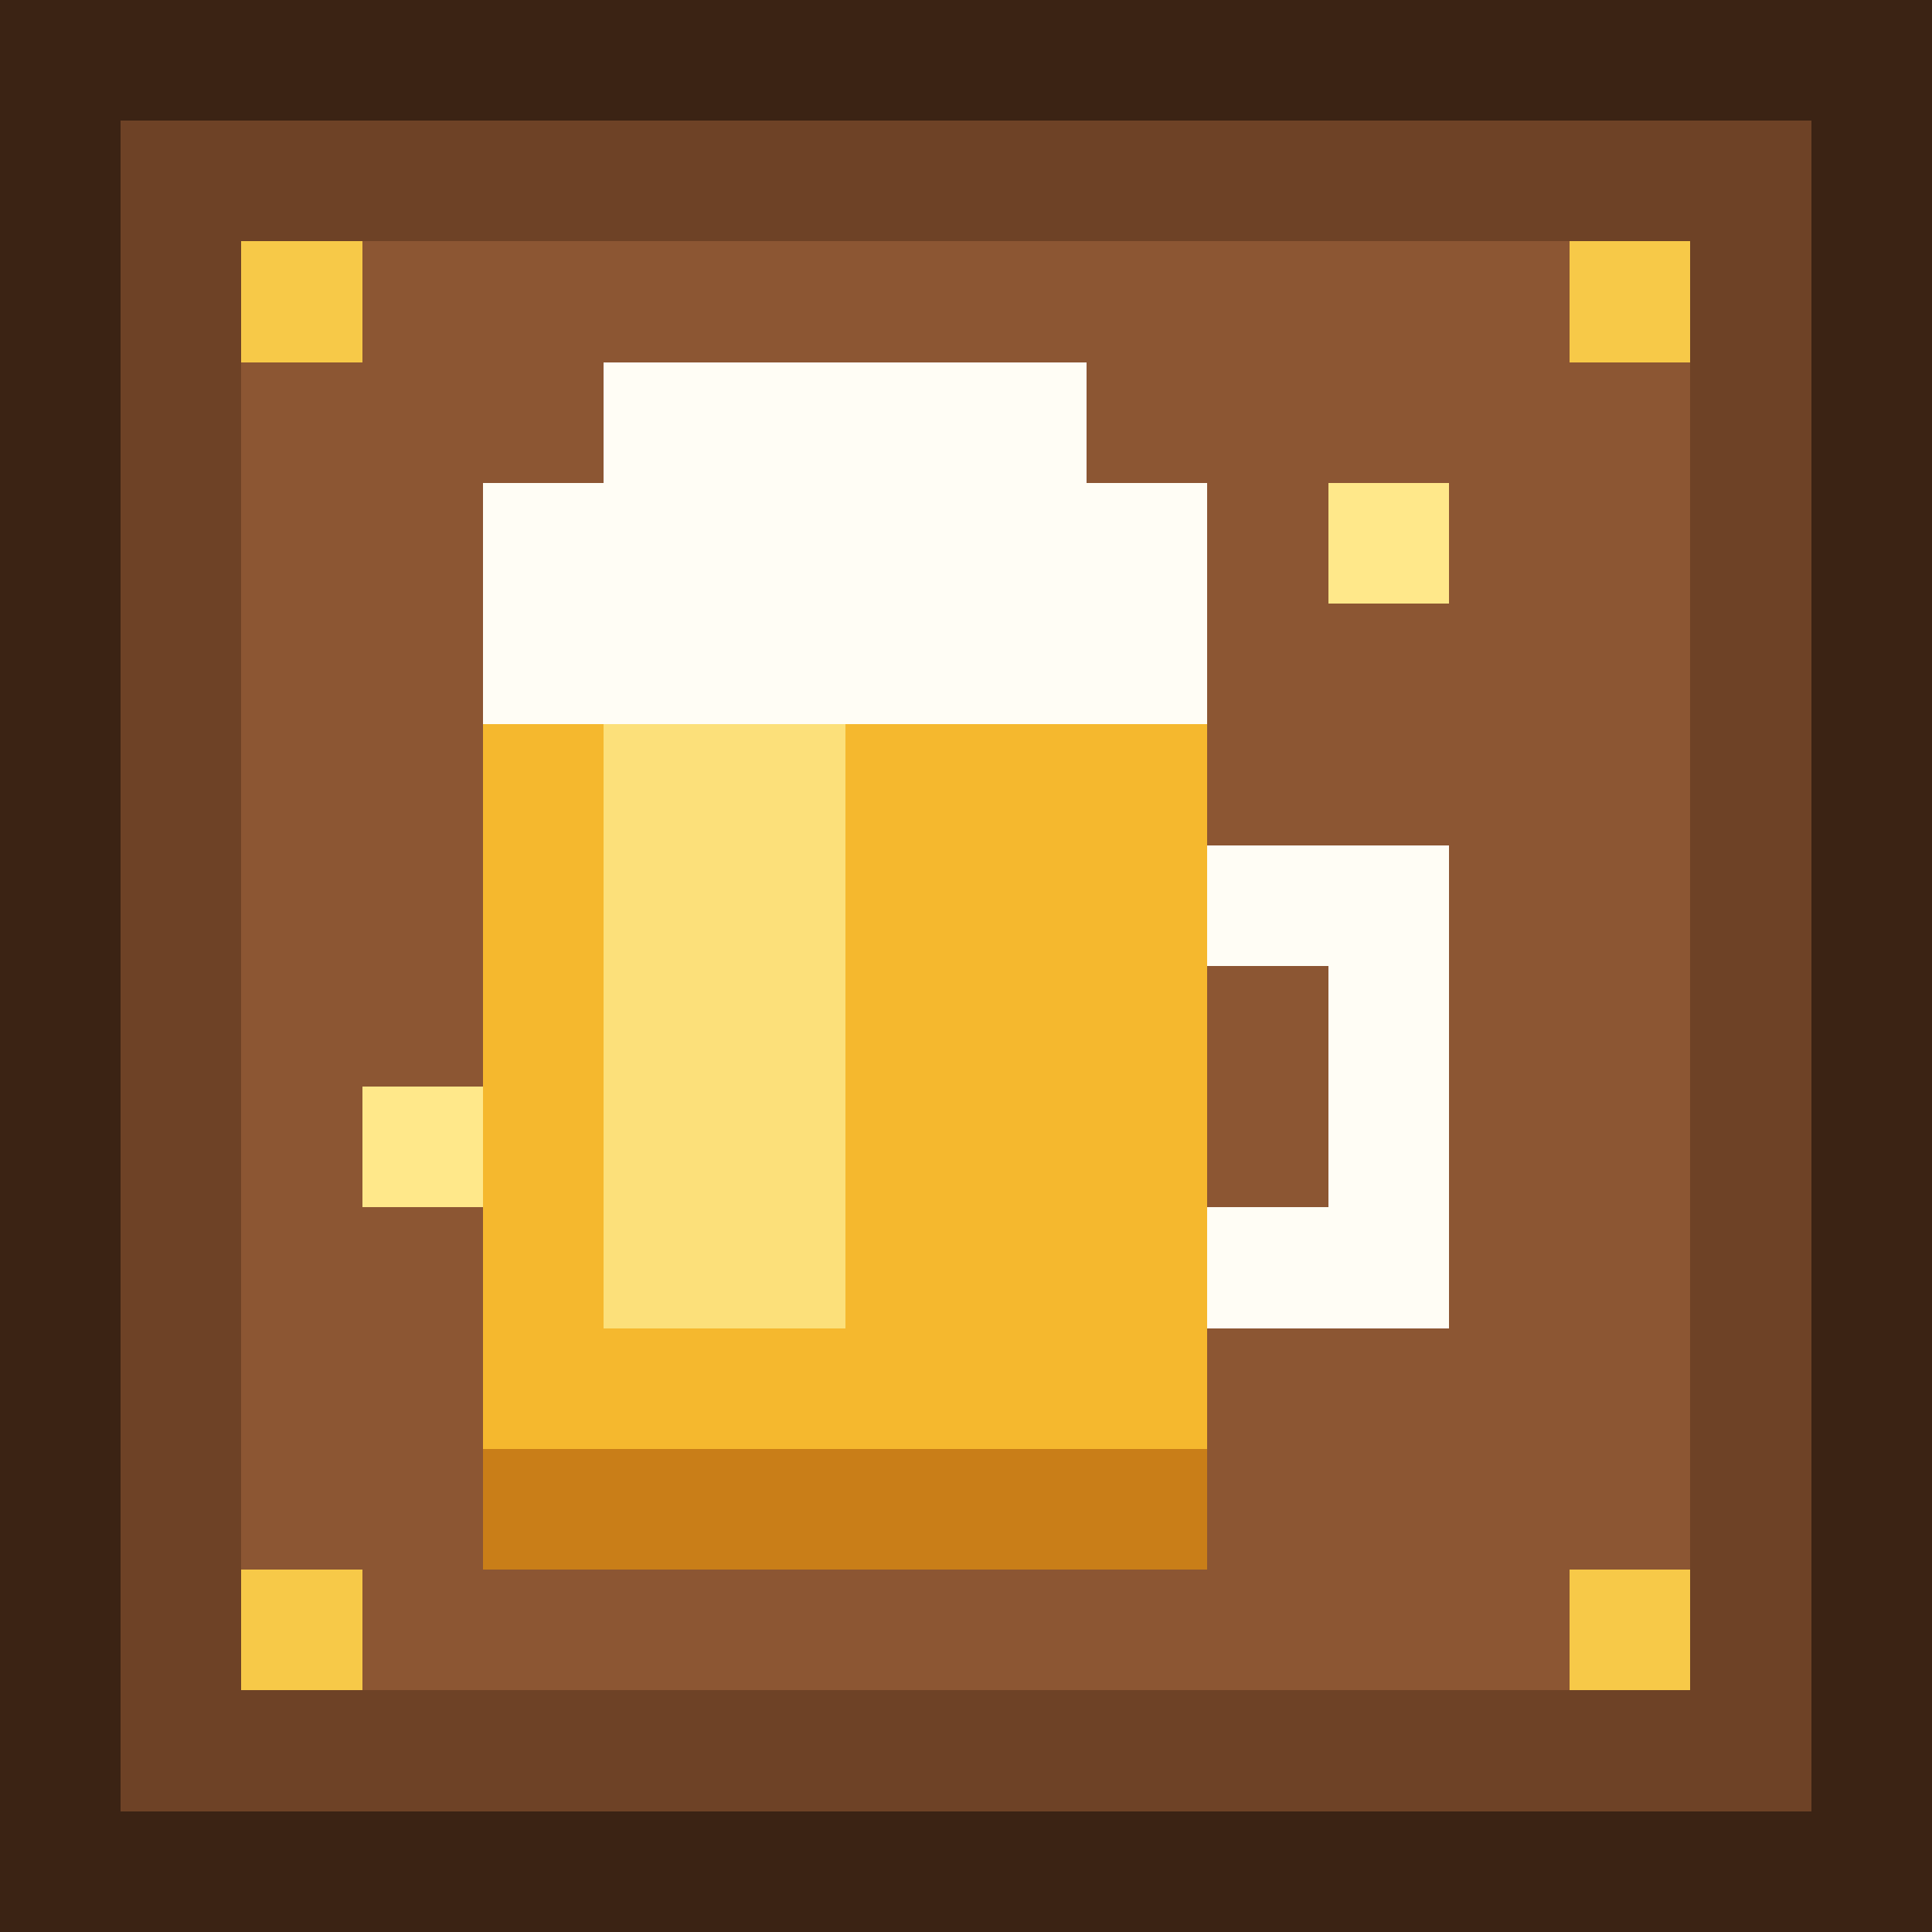
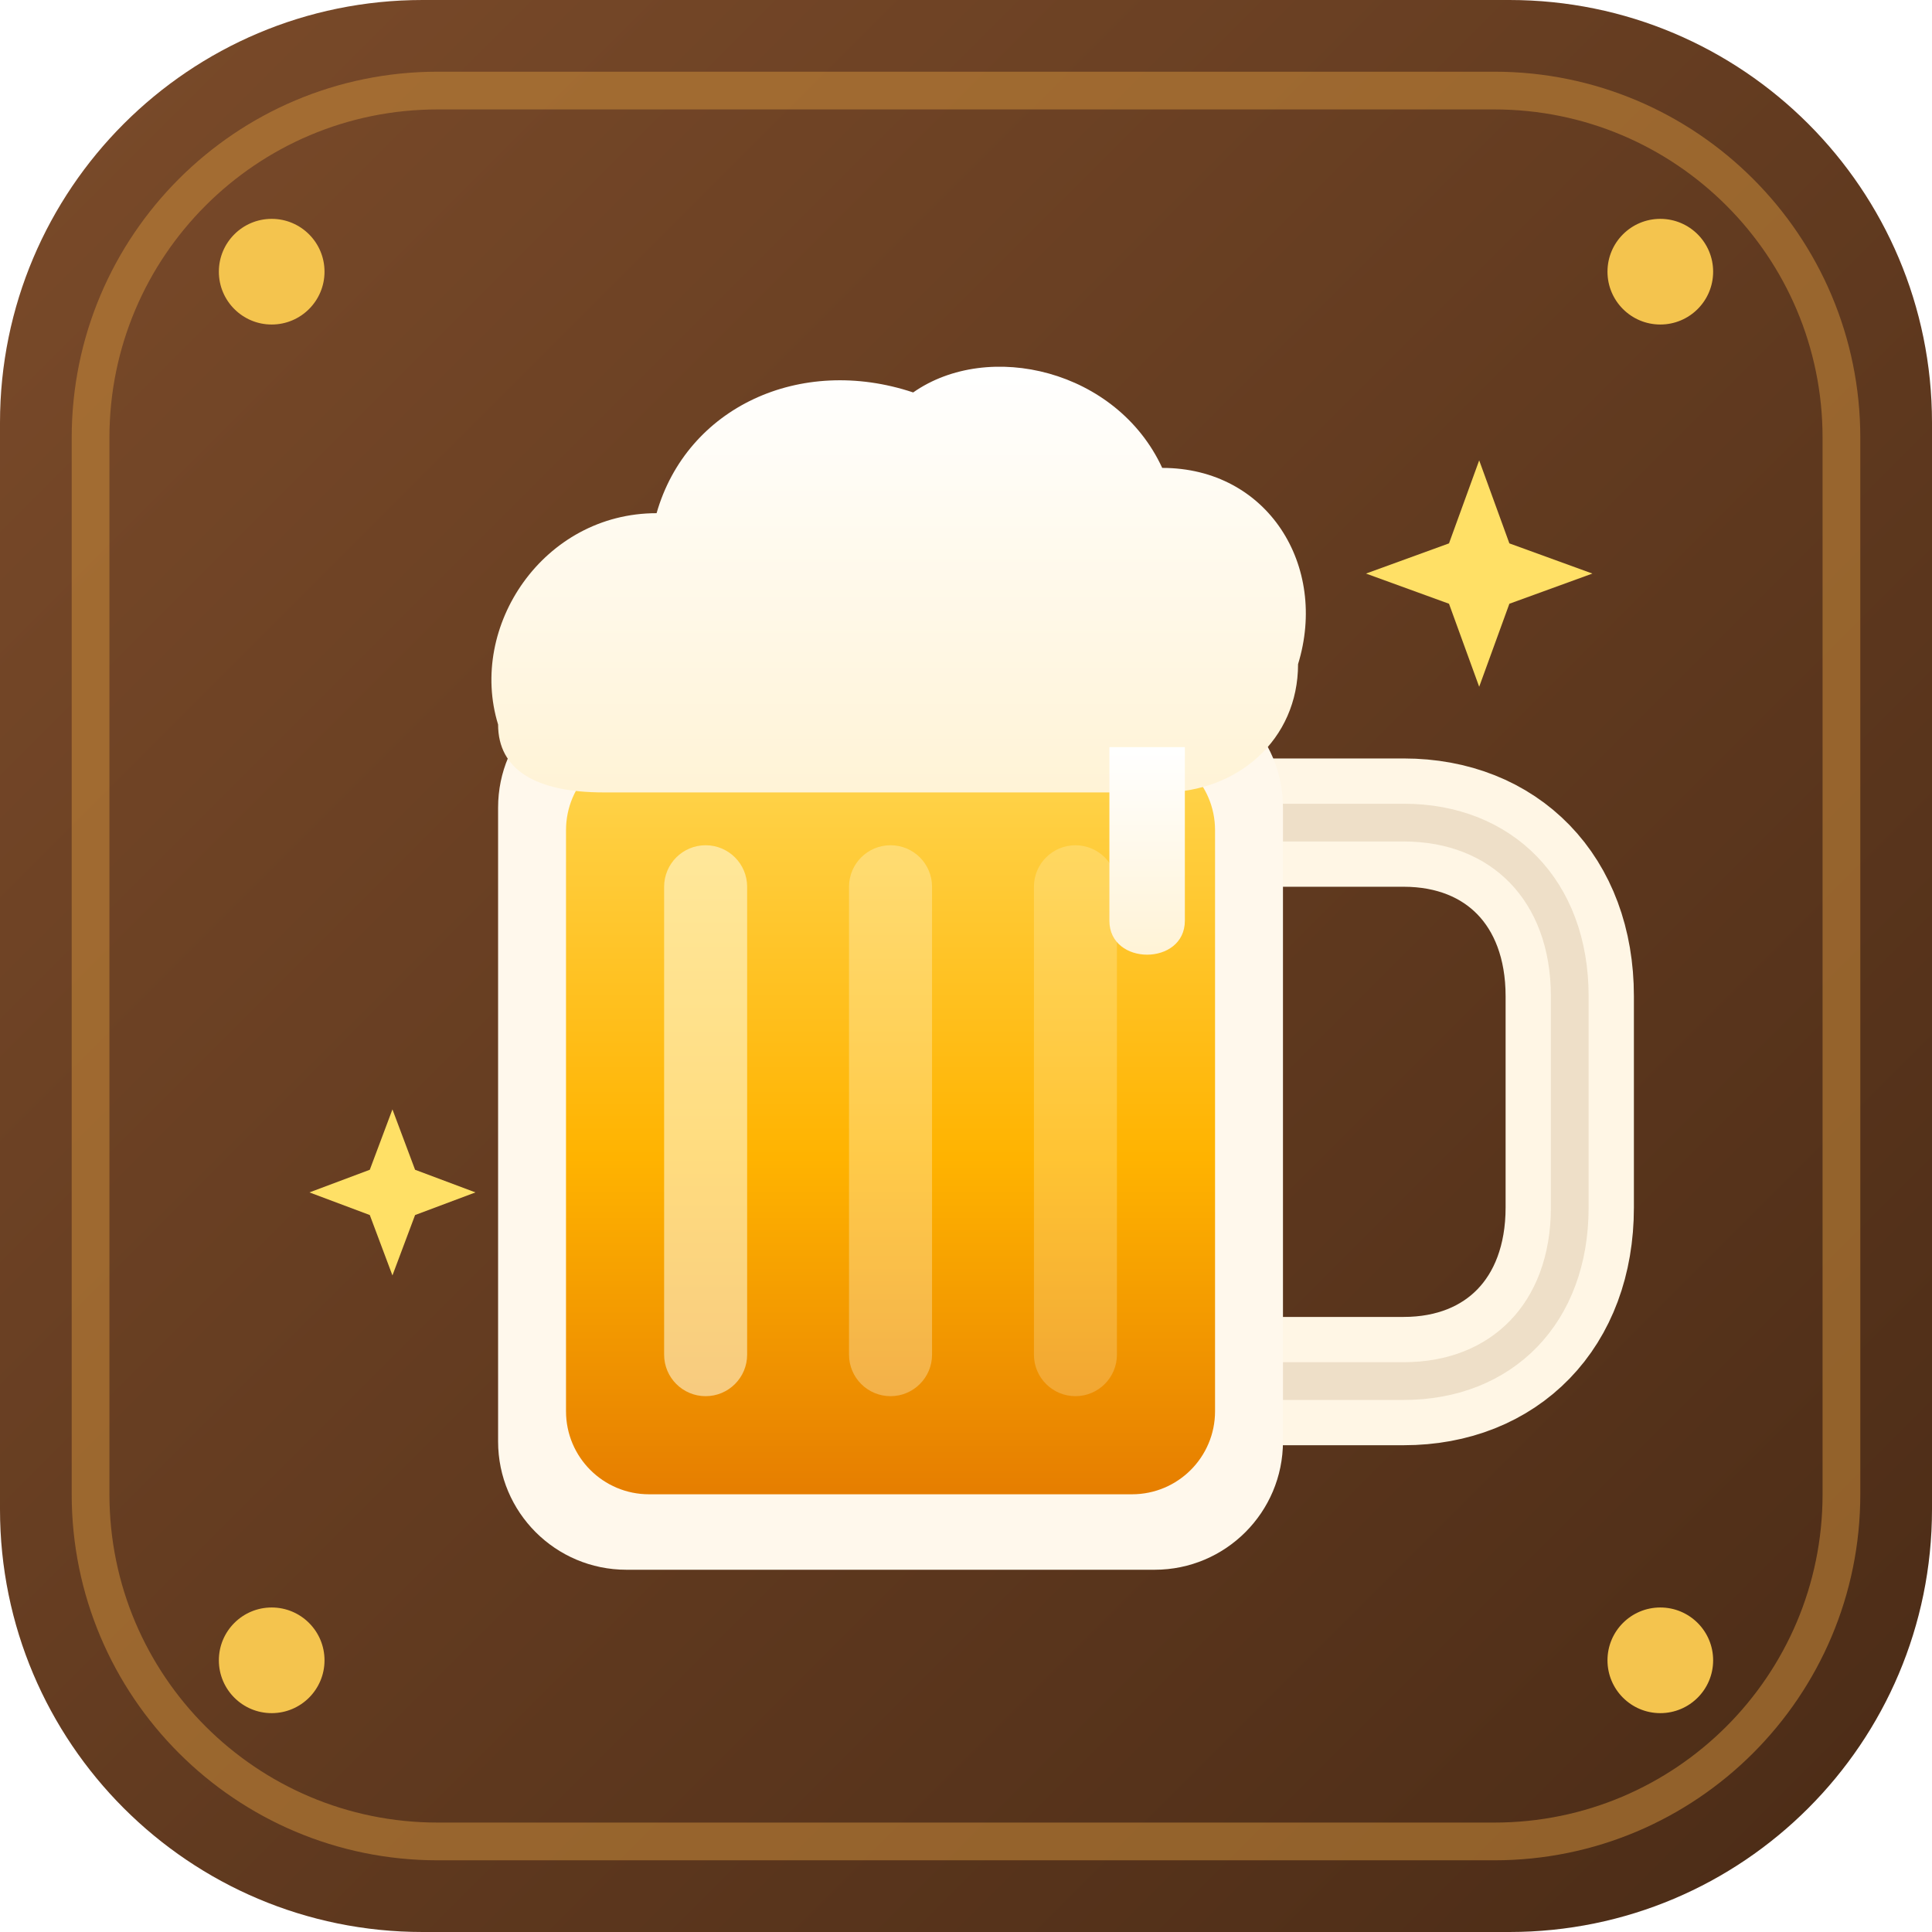
- <svg xmlns="http://www.w3.org/2000/svg" viewBox="0 0 16 16" shape-rendering="crispEdges">
-   <rect width="16" height="16" fill="#3B2314" />
-   <rect x="1" y="1" width="14" height="14" fill="#6E4226" />
-   <rect x="2" y="2" width="12" height="12" fill="#8C5633" />
-   <rect x="2" y="2" width="1" height="1" fill="#F7C948" />
-   <rect x="13" y="2" width="1" height="1" fill="#F7C948" />
-   <rect x="2" y="13" width="1" height="1" fill="#F7C948" />
-   <rect x="13" y="13" width="1" height="1" fill="#F7C948" />
-   <rect x="4" y="4" width="6" height="2" fill="#FFFDF5" />
-   <rect x="5" y="3" width="4" height="1" fill="#FFFDF5" />
-   <rect x="4" y="6" width="6" height="6" fill="#F5B82E" />
-   <rect x="5" y="6" width="2" height="5" fill="#FCE07A" />
-   <rect x="4" y="12" width="6" height="1" fill="#C97E18" />
-   <rect x="10" y="7" width="2" height="1" fill="#FFFDF5" />
-   <rect x="11" y="8" width="1" height="2" fill="#FFFDF5" />
-   <rect x="10" y="10" width="2" height="1" fill="#FFFDF5" />
-   <rect x="11" y="4" width="1" height="1" fill="#FFE88A" />
-   <rect x="3" y="9" width="1" height="1" fill="#FFE88A" />
+ <svg xmlns="http://www.w3.org/2000/svg" viewBox="0 0 512 512" width="512" height="512">
+   <defs>
+     <linearGradient id="bg" x1="0" y1="0" x2="1" y2="1">
+       <stop offset="0%" stop-color="#7B4B2A" />
+       <stop offset="100%" stop-color="#4A2B16" />
+     </linearGradient>
+     <linearGradient id="beer" x1="0" y1="0" x2="0" y2="1">
+       <stop offset="0%" stop-color="#FFD54F" />
+       <stop offset="55%" stop-color="#FFB300" />
+       <stop offset="100%" stop-color="#E67E00" />
+     </linearGradient>
+     <linearGradient id="foam" x1="0" y1="0" x2="0" y2="1">
+       <stop offset="0%" stop-color="#FFFFFF" />
+       <stop offset="100%" stop-color="#FFF3D6" />
+     </linearGradient>
+   </defs>
+   <rect width="512" height="512" rx="112" fill="url(#bg)" />
+   <rect x="24" y="24" width="464" height="464" rx="92" fill="none" stroke="#C88A3B" stroke-width="10" stroke-opacity="0.55" />
+   <circle cx="72" cy="72" r="14" fill="#F4C44E" />
+   <circle cx="440" cy="72" r="14" fill="#F4C44E" />
+   <circle cx="72" cy="440" r="14" fill="#F4C44E" />
+   <circle cx="440" cy="440" r="14" fill="#F4C44E" />
+   <path d="M326 218 H372 C398 218 416 236 416 264 V320 C416 348 398 366 372 366 H326" fill="none" stroke="#FFF6E5" stroke-width="34" stroke-linecap="round" stroke-linejoin="round" />
+   <path d="M326 218 H372 C398 218 416 236 416 264 V320 C416 348 398 366 372 366 H326" fill="none" stroke="#D9C3A3" stroke-width="10" stroke-linecap="round" stroke-linejoin="round" opacity="0.45" />
+   <rect x="132" y="180" width="208" height="236" rx="34" fill="#FFF8EC" />
+   <rect x="150" y="198" width="172" height="198" rx="22" fill="url(#beer)" />
+   <rect x="176" y="224" width="22" height="146" rx="11" fill="#FFFDE7" opacity="0.55" />
+   <rect x="225" y="224" width="22" height="146" rx="11" fill="#FFFDE7" opacity="0.32" />
+   <rect x="274" y="224" width="22" height="146" rx="11" fill="#FFFDE7" opacity="0.22" />
+   <path d="M132 192            C124 166 144 136 174 136            C182 108 212 94 242 104            C262 90 296 98 308 124            C336 124 352 150 344 176            C344 196 328 210 308 210            H160            C142 210 132 204 132 192 Z" fill="url(#foam)" />
+   <path d="M294 198 V244 C294 256 314 256 314 244 V198 Z" fill="url(#foam)" />
+   <path d="M392 122 L400 144 L422 152 L400 160 L392 182 L384 160 L362 152 L384 144 Z" fill="#FFE066" />
+   <path d="M104 294 L110 310 L126 316 L110 322 L104 338 L98 322 L82 316 L98 310 Z" fill="#FFE066" />
</svg>
